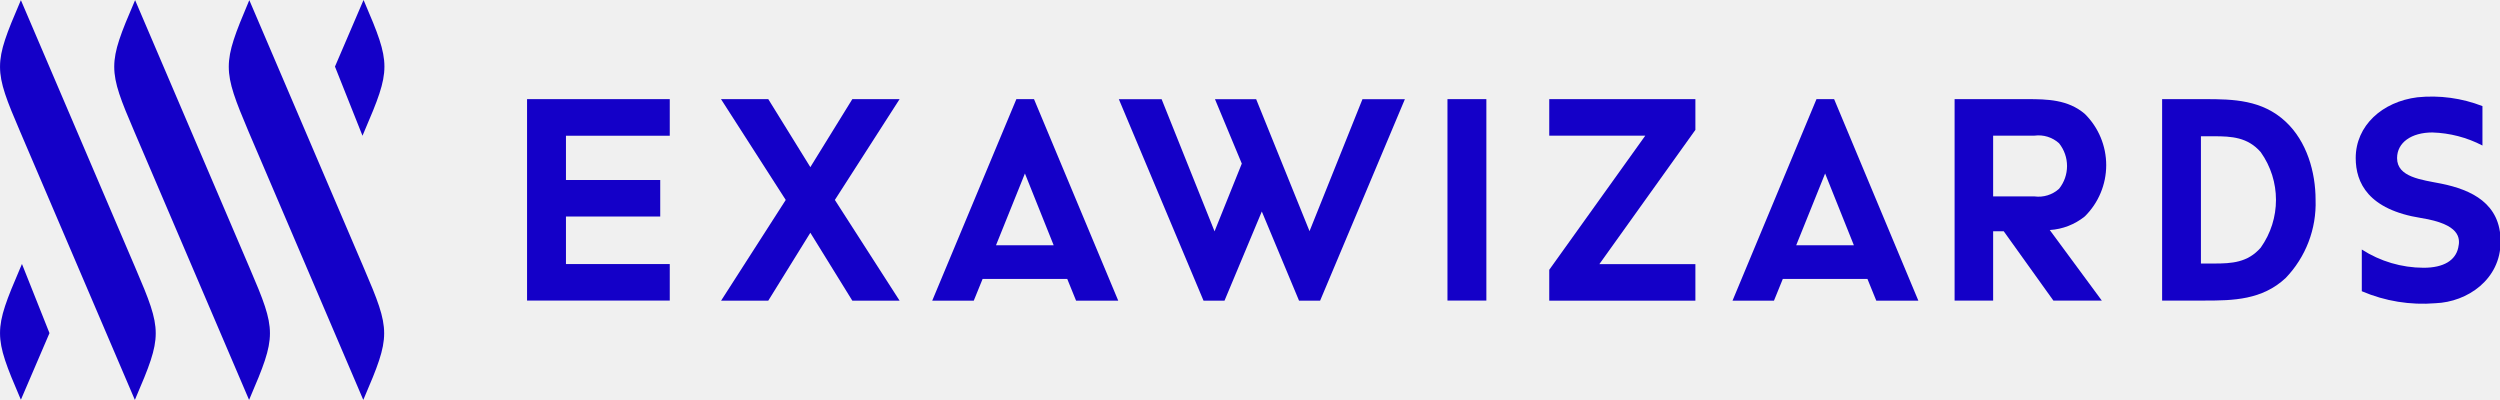
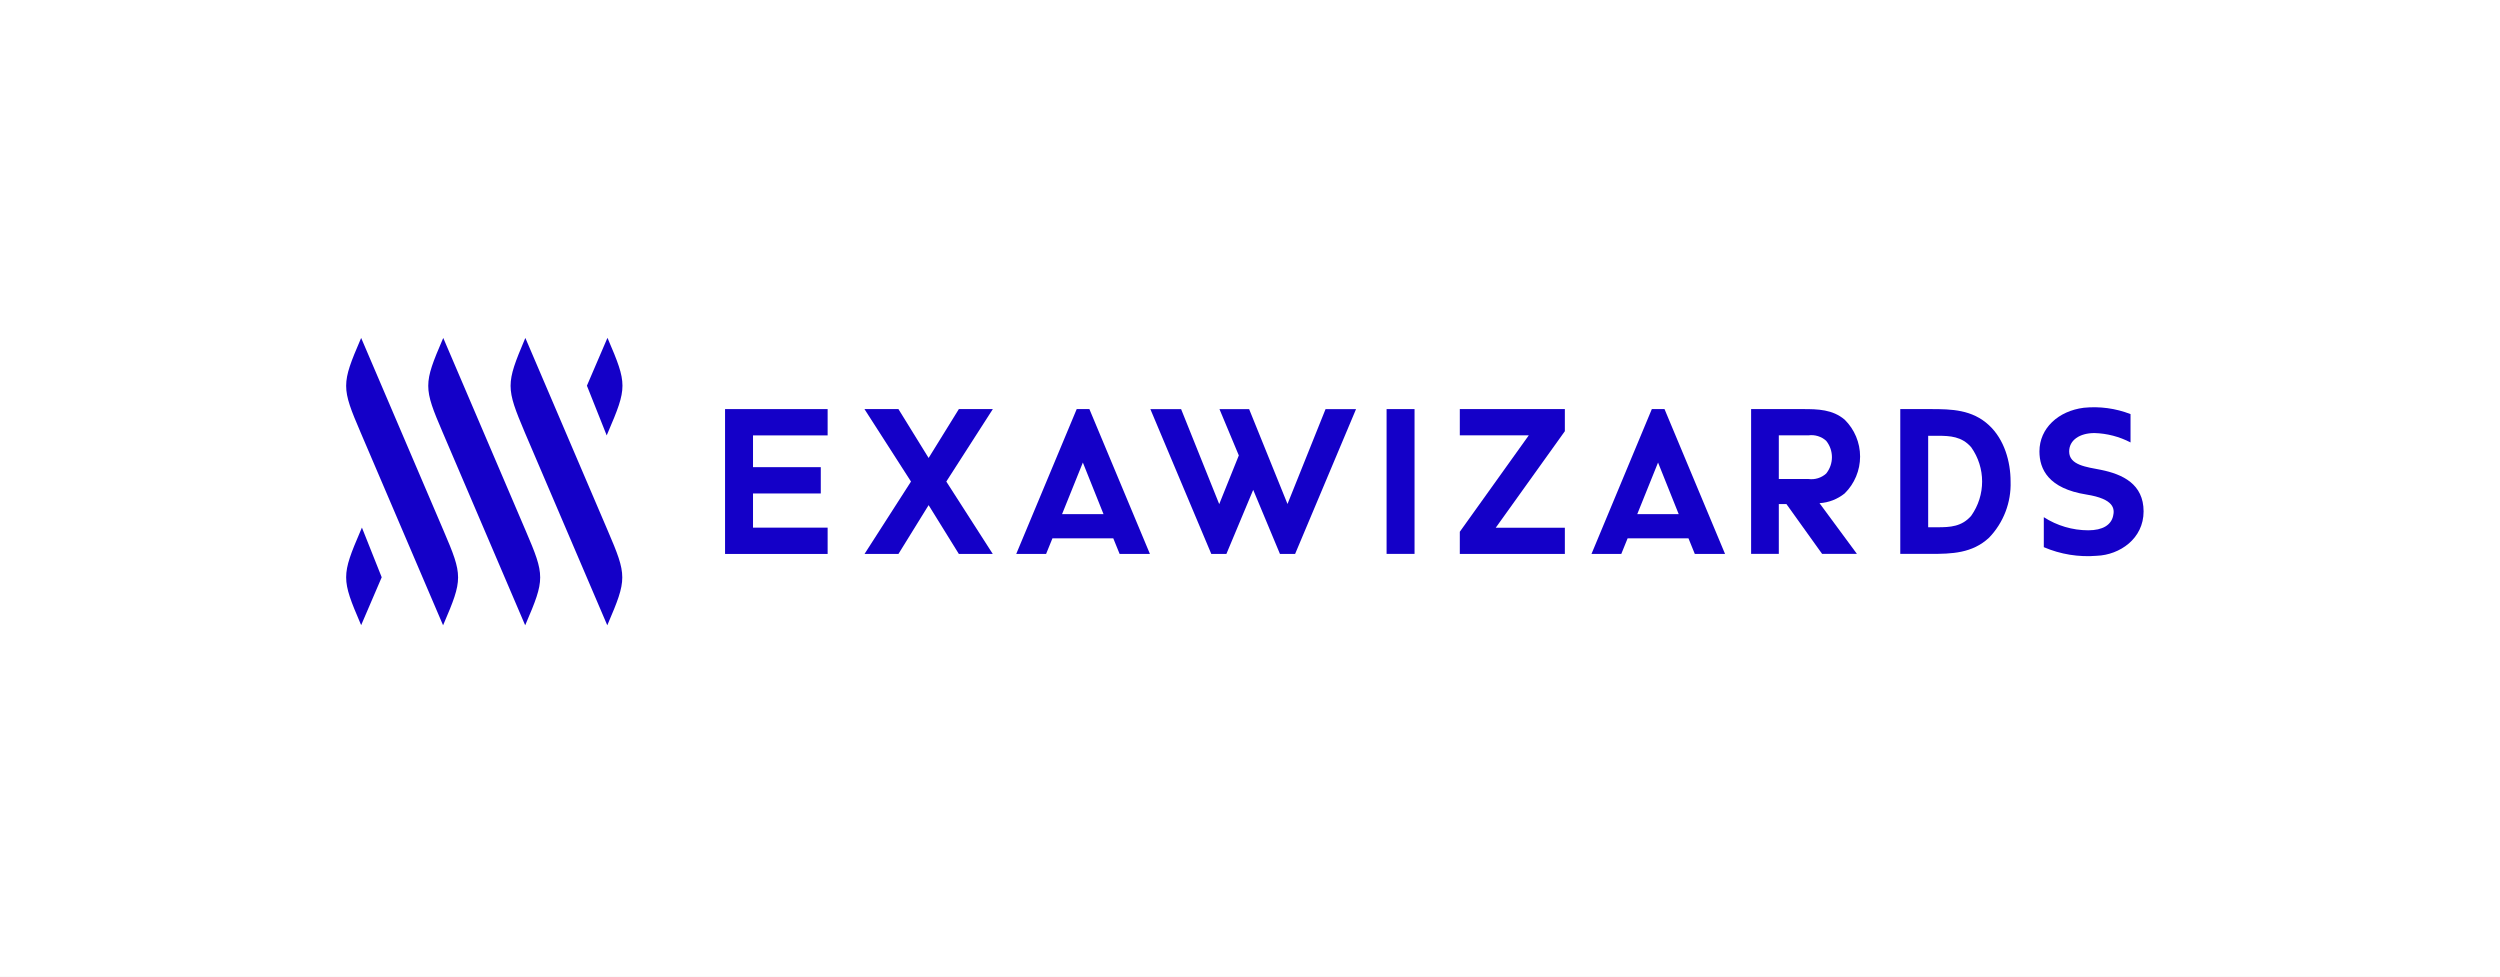
- <svg xmlns="http://www.w3.org/2000/svg" id="レイヤー_1" data-name="レイヤー 1" viewBox="0 0 283.46 45.33">
+ <svg xmlns="http://www.w3.org/2000/svg" id="レイヤー_1" data-name="レイヤー 1" viewBox="0 0 394.35 154.07">
  <defs>
-     <style>.cls-1{fill:#1400c8;}</style>
+     <style>.cls-1{fill:#fff;}.cls-2{fill:#1400c8;}</style>
  </defs>
-   <path class="cls-1" d="M447.74,309.06h-4.41V286.22h4.41Z" transform="translate(-279.21 -274.98)" />
-   <polygon class="cls-1" points="75.94 15.39 75.94 11.24 59.76 11.24 59.76 11.24 59.76 34.08 59.76 34.08 75.94 34.08 75.94 29.94 64.17 29.94 64.17 24.55 74.86 24.55 74.86 20.41 64.17 20.41 64.17 15.39 75.94 15.39" />
-   <path class="cls-1" d="M524.36,309.06V286.22h4.84c3.22,0,6.5.07,9.16,2.55,2.42,2.25,3.4,5.74,3.4,8.87a12.18,12.18,0,0,1-3.4,8.87c-2.66,2.48-5.94,2.55-9.16,2.55Zm4.4-4.2h1.48c2,0,3.82-.1,5.3-1.8a9.34,9.34,0,0,0,0-10.83c-1.48-1.7-3.32-1.8-5.3-1.8h-1.48Z" transform="translate(-279.21 -274.98)" />
-   <path class="cls-1" d="M515.59,299.52a8.17,8.17,0,0,0,0-11.63c-1.9-1.62-4.25-1.67-6.54-1.67h-8.22v22.84h4.37V301.2h1.2l5.63,7.86h5.49l-5.9-8A7,7,0,0,0,515.59,299.52Zm-10.39-9.16h4.69a3.47,3.47,0,0,1,2.78.86,4.13,4.13,0,0,1,0,5.17,3.47,3.47,0,0,1-2.78.86H505.2Z" transform="translate(-279.21 -274.98)" />
-   <path class="cls-1" d="M547,308v-4.73a13,13,0,0,0,7,2.07c2.31,0,3.61-.85,3.93-2.25.27-1.13.19-2.69-4.2-3.39-6-.95-7.42-4-7.42-6.8,0-3.67,3-6.39,7-6.89a15.93,15.93,0,0,1,7.37,1v4.47A13.14,13.14,0,0,0,555,290c-2.36,0-4,1.13-4,2.91,0,2.16,2.76,2.45,5,2.89,3.45.7,6.74,2.25,6.74,6.56s-3.77,6.86-7.38,7A17.53,17.53,0,0,1,547,308Z" transform="translate(-279.21 -274.98)" />
-   <path class="cls-1" d="M384.91,309.07h4.71l1-2.46h9.6l1,2.46H406l-9.55-22.85h-2Zm13.77-6.28h-6.54l3.28-8.14Z" transform="translate(-279.21 -274.98)" />
-   <path class="cls-1" d="M475.65,309.07h4.7l1-2.46h9.6l1,2.46h4.77l-9.55-22.85h-2Zm13.76-6.28h-6.54l3.28-8.14Z" transform="translate(-279.21 -274.98)" />
-   <polygon class="cls-1" points="192.22 14.74 192.23 14.74 192.23 11.24 175.66 11.24 175.66 15.38 186.55 15.38 175.66 30.59 175.66 30.59 175.66 30.59 175.66 34.09 192.23 34.09 192.23 29.95 181.34 29.95 192.22 14.74" />
-   <polygon class="cls-1" points="136.46 34.09 138.84 34.09 143.07 23.98 147.29 34.09 149.68 34.09 159.29 11.25 154.48 11.25 148.48 26.21 142.43 11.25 137.76 11.25 140.8 18.55 137.71 26.23 131.71 11.25 126.86 11.25 136.46 34.09" />
-   <polygon class="cls-1" points="94.66 22.67 102 11.24 96.64 11.24 91.88 18.95 87.11 11.24 81.75 11.24 89.09 22.67 81.76 34.09 87.11 34.09 91.88 26.39 96.64 34.09 102 34.09 94.66 22.67" />
-   <path class="cls-1" d="M281.58,275l-.08.18c-3.05,7.11-3.05,7.63,0,14.74l13,30.4.08-.18c3.05-7.11,3.05-7.63,0-14.74Z" transform="translate(-279.21 -274.98)" />
-   <path class="cls-1" d="M294.53,275l-.08.18c-3.05,7.11-3.05,7.63,0,14.74l13,30.4.08-.18c3.05-7.11,3.05-7.63,0-14.74Z" transform="translate(-279.21 -274.98)" />
-   <path class="cls-1" d="M307.48,275l-.08.18c-3,7.11-3,7.63,0,14.74l13,30.4.08-.18c3.05-7.11,3.05-7.63,0-14.74Z" transform="translate(-279.21 -274.98)" />
-   <path class="cls-1" d="M320.51,289.9c3.05-7.11,3.05-7.63,0-14.74l-.08-.18-3.24,7.55,3.12,7.84Z" transform="translate(-279.21 -274.98)" />
-   <path class="cls-1" d="M281.5,305.38c-3.05,7.11-3.05,7.63,0,14.74l.08.18,3.24-7.55-3.12-7.84Z" transform="translate(-279.21 -274.98)" />
-   <path class="cls-1" d="M459.45,303.37" transform="translate(-279.21 -274.98)" />
+   <rect class="cls-1" width="394.35" height="154.07" />
+   <path class="cls-2" d="M447.74,309.06h-4.41V286.22h4.41Z" transform="translate(-224.61 -221.69)" />
+   <polygon class="cls-2" points="130.55 68.68 130.55 64.53 114.37 64.53 114.37 64.53 114.37 87.38 114.37 87.38 130.55 87.38 130.55 83.23 118.78 83.23 118.78 77.84 129.47 77.84 129.47 73.69 118.78 73.69 118.78 68.68 130.55 68.68" />
+   <path class="cls-2" d="M524.36,309.06V286.22h4.84c3.22,0,6.5.07,9.16,2.55,2.42,2.25,3.4,5.74,3.4,8.87a12.18,12.18,0,0,1-3.4,8.87c-2.66,2.48-5.94,2.55-9.16,2.55Zm4.4-4.2h1.48c2,0,3.82-.1,5.3-1.8a9.34,9.34,0,0,0,0-10.83c-1.48-1.7-3.32-1.8-5.3-1.8h-1.48Z" transform="translate(-224.61 -221.69)" />
+   <path class="cls-2" d="M515.59,299.52a8.17,8.17,0,0,0,0-11.63c-1.9-1.62-4.25-1.67-6.54-1.67h-8.22v22.84h4.37V301.2h1.2l5.63,7.86h5.49l-5.9-8A7,7,0,0,0,515.59,299.52Zm-10.39-9.16h4.69a3.47,3.47,0,0,1,2.78.86,4.13,4.13,0,0,1,0,5.17,3.47,3.47,0,0,1-2.78.86H505.2Z" transform="translate(-224.61 -221.69)" />
+   <path class="cls-2" d="M547,308v-4.73a13,13,0,0,0,7,2.07c2.31,0,3.61-.85,3.93-2.25.27-1.13.19-2.69-4.2-3.39-6-.95-7.42-4-7.42-6.8,0-3.67,3-6.39,7-6.89a15.93,15.93,0,0,1,7.37,1v4.47A13.14,13.14,0,0,0,555,290c-2.36,0-4,1.13-4,2.91,0,2.16,2.76,2.45,5,2.89,3.45.7,6.74,2.25,6.74,6.56s-3.77,6.86-7.38,7A17.53,17.53,0,0,1,547,308Z" transform="translate(-224.61 -221.69)" />
+   <path class="cls-2" d="M384.91,309.07h4.71l1-2.46h9.6l1,2.46H406l-9.55-22.85h-2Zm13.77-6.28h-6.54l3.28-8.14Z" transform="translate(-224.61 -221.69)" />
+   <path class="cls-2" d="M475.65,309.07h4.7l1-2.46h9.6l1,2.46h4.77l-9.55-22.85h-2Zm13.76-6.28h-6.54l3.28-8.14Z" transform="translate(-224.61 -221.69)" />
+   <polygon class="cls-2" points="246.83 68.03 246.84 68.03 246.84 64.53 230.27 64.53 230.27 68.67 241.15 68.67 230.27 83.88 230.27 83.88 230.27 83.88 230.27 87.38 246.84 87.38 246.84 83.24 235.94 83.24 246.83 68.03" />
+   <polygon class="cls-2" points="191.07 87.38 193.45 87.38 197.68 77.27 201.9 87.38 204.29 87.38 213.9 64.54 209.09 64.54 203.09 79.5 197.04 64.54 192.36 64.54 195.41 71.84 192.32 79.52 186.31 64.54 181.46 64.54 191.07 87.38" />
+   <polygon class="cls-2" points="149.27 75.96 156.61 64.53 151.25 64.53 146.48 72.24 141.72 64.53 136.36 64.53 143.7 75.96 136.37 87.38 141.72 87.38 146.48 79.68 151.25 87.38 156.6 87.38 149.27 75.96" />
+   <path class="cls-2" d="M281.58,275l-.08.18c-3.05,7.11-3.05,7.63,0,14.74l13,30.4.08-.18c3.05-7.11,3.05-7.63,0-14.74Z" transform="translate(-224.61 -221.69)" />
+   <path class="cls-2" d="M294.53,275l-.08.18c-3.05,7.11-3.05,7.63,0,14.74l13,30.4.08-.18c3.05-7.11,3.05-7.63,0-14.74Z" transform="translate(-224.61 -221.69)" />
+   <path class="cls-2" d="M307.48,275l-.08.18c-3,7.11-3,7.63,0,14.74l13,30.4.08-.18c3.05-7.11,3.05-7.63,0-14.74Z" transform="translate(-224.61 -221.69)" />
+   <path class="cls-2" d="M320.51,289.9c3.05-7.11,3.05-7.63,0-14.74l-.08-.18-3.24,7.55,3.12,7.84Z" transform="translate(-224.61 -221.69)" />
+   <path class="cls-2" d="M281.5,305.38c-3.05,7.11-3.05,7.63,0,14.74l.08.18,3.24-7.55-3.12-7.84Z" transform="translate(-224.61 -221.69)" />
+   <path class="cls-2" d="M459.45,303.37" transform="translate(-224.61 -221.69)" />
</svg>
